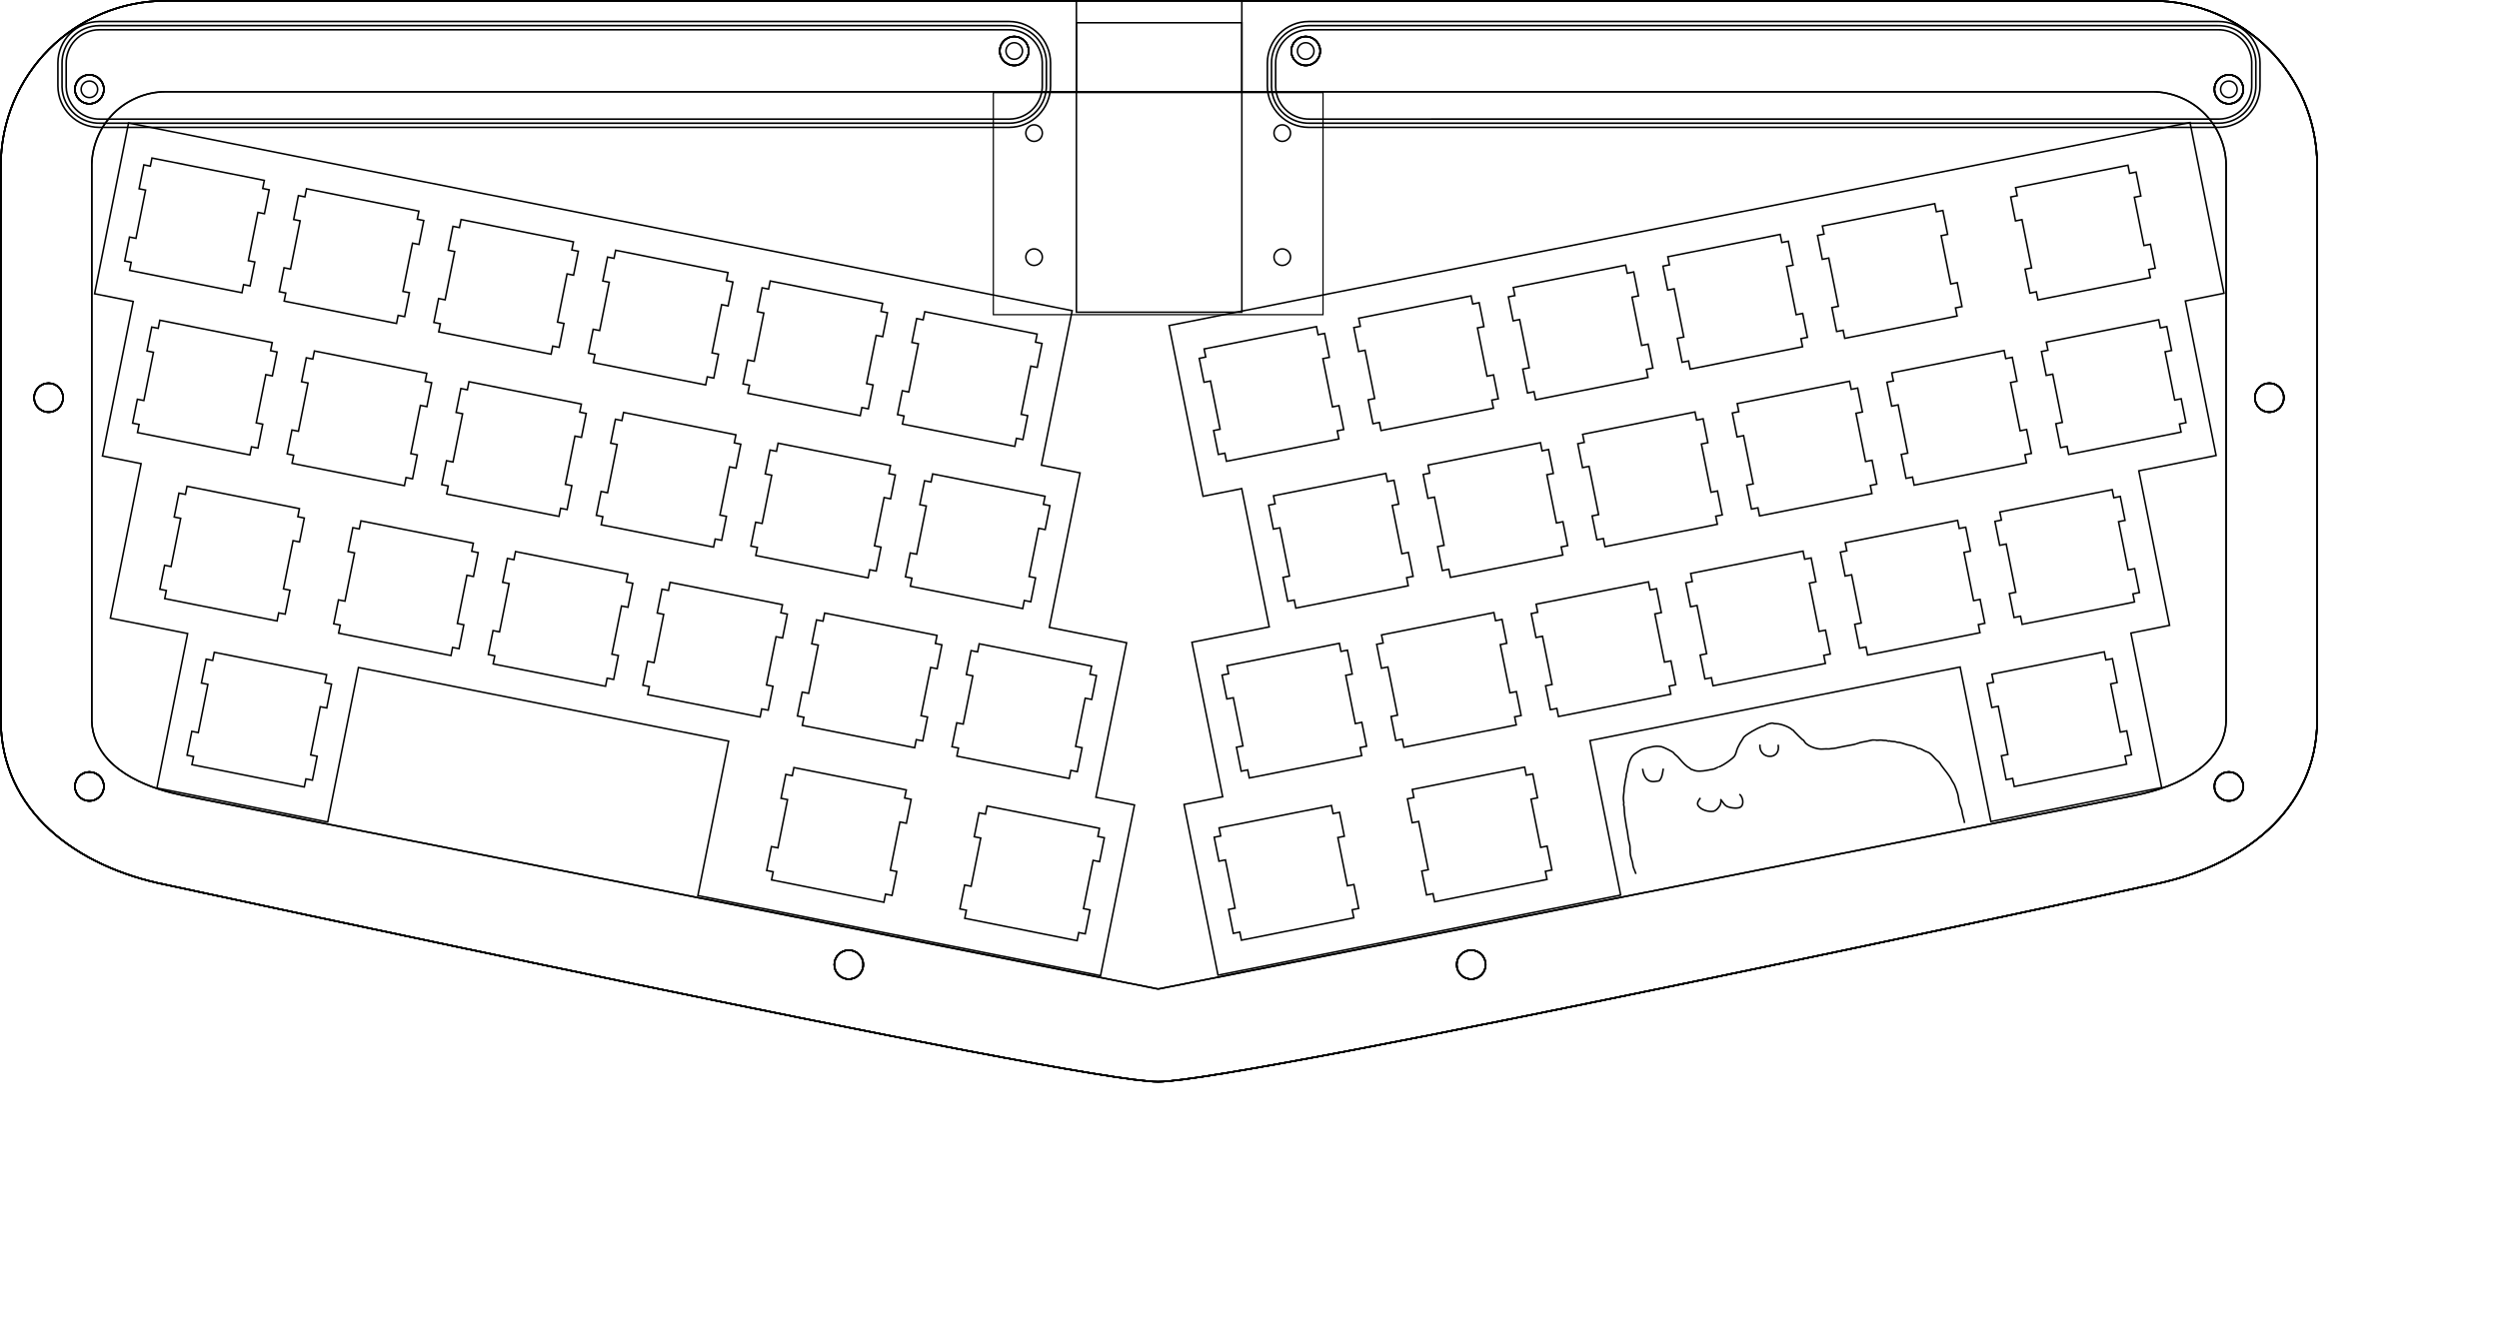
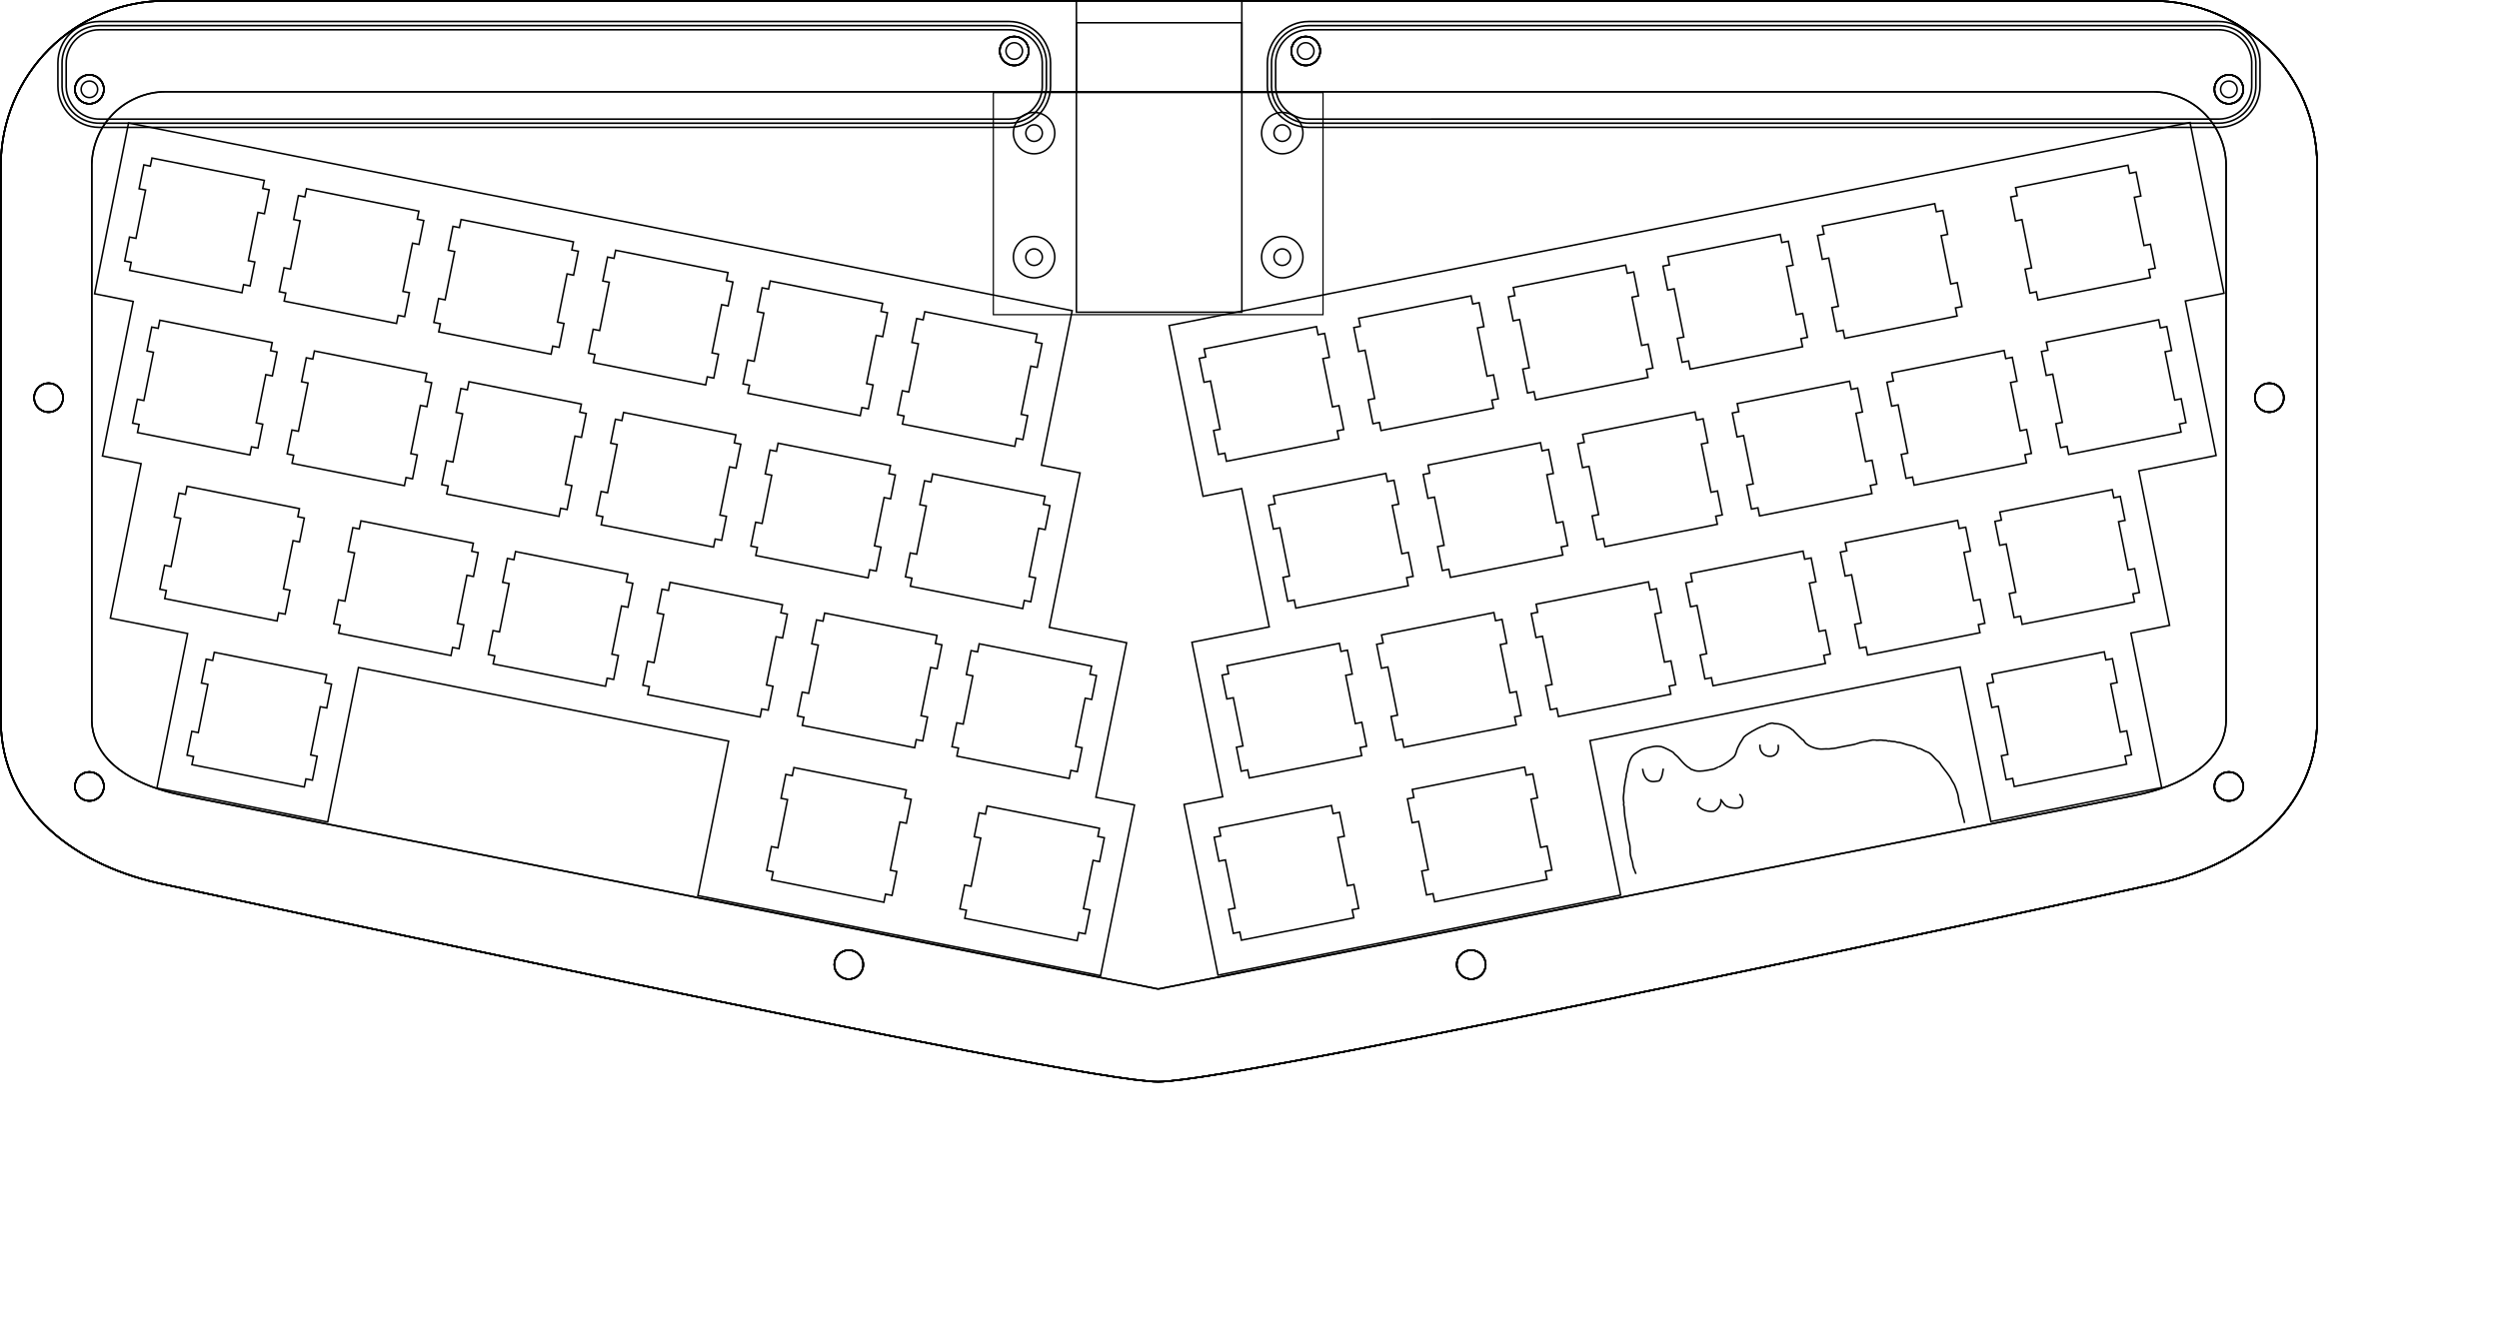
<svg xmlns="http://www.w3.org/2000/svg" width="302.077mm" height="160.260mm" viewBox="0.000 0.000 302.077 160.260" version="1.1" id="svg28">
  <defs id="defs32">
    </defs>
  <g id="g3968" style="display:inline">
    <rect style="fill:#000000;fill-opacity:0.001;stroke:#000000;stroke-width:0.148" id="rect3964" width="39.852" height="26.852" x="120.074" y="11.199" />
    <rect style="fill:#000000;fill-opacity:0.001;stroke:#000000;stroke-width:0.189" id="rect3966" width="20" height="35" x="130.115" y="2.753" />
  </g>
  <g id="g970" style="display:inline">
    <path id="path1418-65-9-3-6-7-5-3-3" style="display:inline;fill:#000000;fill-opacity:0.001;stroke:#000000;stroke-width:0.189;stroke-miterlimit:4;stroke-dasharray:none" d="m 153.018,23.186 a 1,1 0 0 0 -1,1 1,1 0 0 0 1,1 1,1 0 0 0 1,-1 1,1 0 0 0 -1,-1 z" transform="translate(116.4059,-13.38707)" />
    <path id="path1418-65-9-3-6-7-5-3-3-3" style="display:inline;fill:#000000;fill-opacity:0.001;stroke:#000000;stroke-width:0.189;stroke-miterlimit:4;stroke-dasharray:none" d="m 153.018,23.186 a 1,1 0 0 0 -1,1 1,1 0 0 0 1,1 1,1 0 0 0 1,-1 1,1 0 0 0 -1,-1 z" transform="translate(4.817896,-18.02007)" />
    <ellipse style="display:inline;fill:#000000;fill-opacity:0.001;stroke:#000000;stroke-width:0.189;stroke-miterlimit:4;stroke-dasharray:none" id="path1418-65-9-3-6-7-5-3-3-5" cx="122.599" cy="6.165" rx="1" ry="1" />
    <ellipse style="display:inline;fill:#000000;fill-opacity:0.001;stroke:#000000;stroke-width:0.189;stroke-miterlimit:4;stroke-dasharray:none" id="path1418-65-9-3-6-7-5-3-3-7" cx="10.806" cy="10.799" rx="1" ry="1" />
    <rect style="display:inline;fill:#000000;fill-opacity:0.001;stroke:#000000;stroke-width:0.197" id="rect980-3" width="119.99" height="12.803" x="153.199" y="2.599" rx="5.019" />
    <path id="rect980-3-2" d="m 158.217,3.6 c -1.108,-0.007 -2.209,0.471 -2.956,1.29 -0.704,0.755 -1.087,1.791 -1.062,2.821 0.001,0.934 -0.003,1.868 0.002,2.802 0.028,1.14 0.573,2.252 1.457,2.973 0.741,0.617 1.71,0.942 2.672,0.915 36.631,-2.18e-4 73.262,4.36e-4 109.892,-3.27e-4 1.134,-0.006 2.251,-0.523 2.989,-1.385 0.656,-0.75 1.006,-1.751 0.977,-2.745 -10e-4,-0.928 0.003,-1.855 -0.002,-2.783 -0.028,-1.14 -0.573,-2.252 -1.457,-2.973 -0.741,-0.617 -1.71,-0.942 -2.672,-0.915 -36.613,0 -73.227,0 -109.84,0 z" style="display:inline;fill:#000000;fill-opacity:0.001;stroke:#000000;stroke-width:0.197" />
    <path style="display:inline;fill:#000000;fill-opacity:0.001;stroke:#000000;stroke-width:0.197" id="rect980-3-1" width="119.99" height="12.803" x="153.199" y="2.599" rx="5.019" d="m 158.217,3.1 c -1.215,-0.008 -2.421,0.503 -3.259,1.383 -0.823,0.848 -1.283,2.03 -1.259,3.21 0.001,0.945 -0.003,1.891 0.002,2.836 0.031,1.254 0.618,2.48 1.576,3.29 0.837,0.723 1.949,1.11 3.053,1.081 36.623,-6.1e-5 73.246,1.23e-4 109.869,-9.2e-5 1.239,2.72e-4 2.465,-0.54 3.299,-1.457 0.786,-0.846 1.216,-2.003 1.189,-3.156 -0.001,-0.939 0.003,-1.878 -0.002,-2.817 -0.031,-1.254 -0.618,-2.48 -1.576,-3.29 -0.837,-0.723 -1.949,-1.11 -3.053,-1.081 -36.613,0 -73.226,0 -109.839,0 z" />
    <rect style="display:inline;fill:#000000;fill-opacity:0.001;stroke:#000000;stroke-width:0.197" id="rect980-3-6" width="119.99" height="12.803" x="6.999" y="2.599" rx="5.019" />
    <path id="rect980-3-6-9" d="m 12.018,3.6 c -1.116,-0.008 -2.223,0.478 -2.971,1.306 -0.695,0.754 -1.074,1.782 -1.048,2.806 0.001,0.934 -0.003,1.868 0.002,2.802 0.028,1.14 0.574,2.253 1.458,2.973 0.741,0.617 1.71,0.942 2.673,0.915 36.631,-2.18e-4 73.262,4.36e-4 109.892,-3.27e-4 1.134,-0.006 2.251,-0.523 2.989,-1.385 0.656,-0.75 1.006,-1.751 0.977,-2.745 -0.001,-0.928 0.003,-1.855 -0.002,-2.783 -0.028,-1.14 -0.573,-2.252 -1.457,-2.973 -0.741,-0.617 -1.71,-0.942 -2.672,-0.915 -36.613,0 -73.227,0 -109.84,0 z" style="display:inline;fill:#000000;fill-opacity:0.001;stroke:#000000;stroke-width:0.197" />
    <path id="rect980-3-6-2" d="M 12.018,3.1 C 10.802,3.092 9.596,3.603 8.757,4.483 7.934,5.33 7.474,6.512 7.498,7.693 c 0.001,0.945 -0.003,1.891 0.002,2.836 0.031,1.254 0.619,2.48 1.577,3.29 0.838,0.723 1.949,1.11 3.054,1.081 36.623,-6.1e-5 73.246,1.23e-4 109.869,-9.2e-5 1.239,2.72e-4 2.465,-0.54 3.299,-1.457 0.786,-0.846 1.216,-2.003 1.189,-3.156 -0.001,-0.939 0.003,-1.878 -0.002,-2.817 -0.031,-1.254 -0.618,-2.48 -1.576,-3.29 -0.837,-0.723 -1.949,-1.11 -3.053,-1.081 -36.613,0 -73.226,0 -109.839,0 z" style="display:inline;fill:#000000;fill-opacity:0.001;stroke:#000000;stroke-width:0.197" />
  </g>
  <g id="g1030" style="display:inline">
    <path id="path1008" style="display:inline;fill-opacity:0.001;stroke:#000000;stroke-width:0.189" d="m 20.095,0.095 h 240 c 11.08,0 20,8.92 20,20 v 66.899 c 0,11.08 -9.126,17.871 -20,20 0,0 -110.133,23.801 -120.094,23.812 -9.918,0.012 -119.906,-23.812 -119.906,-23.812 -10.868,-2.158 -20,-8.92 -20,-20 V 20.095 c 0,-11.08 8.92,-20 20,-20 z" />
    <circle style="display:inline;fill:#000000;fill-opacity:0.001;stroke:#000000;stroke-width:0.189" id="circle1010" cx="122.598" cy="6.165" r="1.75" />
    <circle style="display:inline;fill:#000000;fill-opacity:0.001;stroke:#000000;stroke-width:0.189" id="circle1012" cx="5.874" cy="48.086" r="1.75" />
    <circle style="display:inline;fill:#000000;fill-opacity:0.001;stroke:#000000;stroke-width:0.189" id="circle1014" cx="274.315" cy="48.086" r="1.75" />
    <circle style="display:inline;fill:#000000;fill-opacity:0.001;stroke:#000000;stroke-width:0.189" id="circle1016" cx="10.806" cy="10.798" r="1.75" />
    <circle style="display:inline;fill:#000000;fill-opacity:0.001;stroke:#000000;stroke-width:0.189" id="circle1018" cx="269.423" cy="10.799" r="1.75" />
    <circle style="display:inline;fill:#000000;fill-opacity:0.001;stroke:#000000;stroke-width:0.189" id="circle1020" cx="10.807" cy="95.098" r="1.75" />
    <circle style="display:inline;fill:#000000;fill-opacity:0.001;stroke:#000000;stroke-width:0.189" id="circle1022" cx="269.423" cy="95.098" r="1.75" />
    <circle style="display:inline;fill:#000000;fill-opacity:0.001;stroke:#000000;stroke-width:0.189" id="circle1024" cx="157.836" cy="6.165" r="1.75" />
    <circle style="display:inline;fill:#000000;fill-opacity:0.001;stroke:#000000;stroke-width:0.189" id="circle1026" cx="102.599" cy="116.646" r="1.75" />
    <circle style="display:inline;fill:#000000;fill-opacity:0.001;stroke:#000000;stroke-width:0.189" id="circle1028" cx="177.837" cy="116.646" r="1.75" />
  </g>
  <g id="layer4" style="display:inline">
    <path id="rect6305-4-4-3-79" style="display:inline;fill-opacity:0.001;stroke:#000000;stroke-width:0.189" d="m 20.094,11.094 c -2.515,-0.017 -5.012,1.083 -6.688,2.96 -1.54,1.688 -2.374,3.981 -2.312,6.262 10e-4,22.276 -0.002,44.552 0.002,66.828 0.019,1.751 0.784,3.442 1.977,4.707 1.662,1.779 3.923,2.863 6.209,3.601 1.894,0.614 3.866,0.917 5.811,1.321 38.304,7.607 76.608,15.214 114.911,22.821 39.402,-7.814 78.805,-15.625 118.207,-23.441 2.633,-0.555 5.264,-1.425 7.46,-3.021 1.549,-1.123 2.838,-2.722 3.255,-4.621 0.245,-1.03 0.147,-2.093 0.167,-3.14 -4.9e-4,-21.798 9.8e-4,-43.596 -7.3e-4,-65.394 -0.014,-2.576 -1.205,-5.114 -3.183,-6.766 -1.674,-1.429 -3.887,-2.182 -6.083,-2.117 -79.911,0 -159.822,0 -239.733,0 z" />
    <circle style="display:inline;fill:#000000;fill-opacity:0.001;stroke:#000000;stroke-width:0.189" id="path1418-65-9-6-2" cx="122.598" cy="6.165" r="1.75" />
    <circle style="display:inline;fill:#000000;fill-opacity:0.001;stroke:#000000;stroke-width:0.189" id="path1418-6-9-6-3-0-7-0" cx="5.874" cy="48.086" r="1.75" />
    <circle style="display:inline;fill:#000000;fill-opacity:0.001;stroke:#000000;stroke-width:0.189" id="path1418-6-9-6-7-7-91-5-2" cx="274.315" cy="48.086" r="1.75" />
    <circle style="display:inline;fill:#000000;fill-opacity:0.001;stroke:#000000;stroke-width:0.189" id="path1418-6-5-5-7-3-3" cx="10.806" cy="10.798" r="1.75" />
    <circle style="display:inline;fill:#000000;fill-opacity:0.001;stroke:#000000;stroke-width:0.189" id="path1418-6-5-6-2-71-5-7" cx="269.423" cy="10.799" r="1.75" />
    <circle style="display:inline;fill:#000000;fill-opacity:0.001;stroke:#000000;stroke-width:0.189" id="path1418-6-5-5-0-1-6-5" cx="10.807" cy="95.098" r="1.75" />
    <circle style="display:inline;fill:#000000;fill-opacity:0.001;stroke:#000000;stroke-width:0.189" id="path1418-6-5-6-2-7-5-2-9" cx="269.423" cy="95.098" r="1.75" />
    <circle style="display:inline;fill:#000000;fill-opacity:0.001;stroke:#000000;stroke-width:0.189" id="path1418-3-4-9-9-2" cx="157.836" cy="6.165" r="1.75" />
    <circle style="display:inline;fill:#000000;fill-opacity:0.001;stroke:#000000;stroke-width:0.189" id="path1418-65-8-7-1-2" cx="102.599" cy="116.646" r="1.75" />
    <circle style="display:inline;fill:#000000;fill-opacity:0.001;stroke:#000000;stroke-width:0.189" id="path1418-3-4-6-76-2-89" cx="177.837" cy="116.646" r="1.75" />
    <path id="rect6305-4-4-9" style="display:inline;fill-opacity:0.001;stroke:#000000;stroke-width:0.189" d="m 20.095,0.095 h 240 c 11.08,0 20,8.92 20,20 v 66.899 c 0,11.08 -9.126,17.871 -20,20 0,0 -110.133,23.801 -120.094,23.812 -9.918,0.012 -119.906,-23.812 -119.906,-23.812 -10.868,-2.158 -20,-8.92 -20,-20 V 20.095 c 0,-11.08 8.92,-20 20,-20 z" />
  </g>
  <g id="g2668" style="display:inline">
    <path id="rect6305-4-4-3-79-3" style="display:inline;fill:none;fill-opacity:0.001;stroke:#000000;stroke-width:0.189" d="M 150.114,0.095 H 260.094 c 11.08,0 20,8.92 20,20 v 66.899 c 0,11.08 -9.126,17.871 -20,20 0,0 -110.133,23.801 -120.094,23.812 -9.918,0.012 -119.906,-23.812 -119.906,-23.812 -10.868,-2.158 -20,-8.92 -20,-20 V 20.095 c 0,-11.08 8.92,-20 20,-20 v 0 h 110.02 l -1e-5,10.999 H 20.094 20.094 v 0 c -2.515,-0.017 -5.012,1.083 -6.688,2.96 -1.54,1.688 -2.374,3.981 -2.312,6.262 10e-4,22.276 -0.002,44.552 0.002,66.828 0.019,1.751 0.784,3.442 1.977,4.707 1.662,1.779 3.923,2.863 6.209,3.601 1.894,0.614 3.866,0.917 5.811,1.321 38.304,7.607 76.608,15.214 114.911,22.821 39.402,-7.814 78.805,-15.625 118.207,-23.441 2.633,-0.555 5.264,-1.425 7.46,-3.021 1.549,-1.123 2.838,-2.722 3.255,-4.621 0.245,-1.03 0.147,-2.093 0.167,-3.14 V 19.977 c -0.014,-2.576 -1.205,-5.114 -3.183,-6.766 -1.674,-1.429 -3.887,-2.182 -6.083,-2.117 H 150.114 Z" />
    <circle style="display:inline;fill:#000000;fill-opacity:0.001;stroke:#000000;stroke-width:0.189" id="path1418-65-9-6-2-1" cx="122.598" cy="6.165" r="1.75" />
    <circle style="display:inline;fill:#000000;fill-opacity:0.001;stroke:#000000;stroke-width:0.189" id="path1418-6-9-6-3-0-7-0-9" cx="5.874" cy="48.086" r="1.75" />
    <circle style="display:inline;fill:#000000;fill-opacity:0.001;stroke:#000000;stroke-width:0.189" id="path1418-6-9-6-7-7-91-5-2-4" cx="274.315" cy="48.086" r="1.75" />
    <circle style="display:inline;fill:#000000;fill-opacity:0.001;stroke:#000000;stroke-width:0.189" id="path1418-6-5-5-7-3-3-7" cx="10.806" cy="10.798" r="1.75" />
    <circle style="display:inline;fill:#000000;fill-opacity:0.001;stroke:#000000;stroke-width:0.189" id="path1418-6-5-6-2-71-5-7-8" cx="269.423" cy="10.799" r="1.75" />
    <circle style="display:inline;fill:#000000;fill-opacity:0.001;stroke:#000000;stroke-width:0.189" id="path1418-6-5-5-0-1-6-5-4" cx="10.807" cy="95.098" r="1.75" />
    <circle style="display:inline;fill:#000000;fill-opacity:0.001;stroke:#000000;stroke-width:0.189" id="path1418-6-5-6-2-7-5-2-9-5" cx="269.423" cy="95.098" r="1.75" />
    <circle style="display:inline;fill:#000000;fill-opacity:0.001;stroke:#000000;stroke-width:0.189" id="path1418-3-4-9-9-2-0" cx="157.836" cy="6.165" r="1.75" />
    <circle style="display:inline;fill:#000000;fill-opacity:0.001;stroke:#000000;stroke-width:0.189" id="path1418-65-8-7-1-2-3" cx="102.599" cy="116.646" r="1.75" />
    <circle style="display:inline;fill:#000000;fill-opacity:0.001;stroke:#000000;stroke-width:0.189" id="path1418-3-4-6-76-2-89-6" cx="177.837" cy="116.646" r="1.75" />
  </g>
  <g id="layer5" style="display:inline">
    <path id="rect6305-4-4-3-7" style="display:inline;fill-opacity:0.001;stroke:#000000;stroke-width:0.189;stroke-miterlimit:4;stroke-dasharray:none" d="M 20.094,0.095 H 260.094 c 11.08,0 20,8.92 20,20 v 66.899 c 0,11.08 -9.126,17.871 -20,20 0,0 -110.133,23.801 -120.094,23.812 -9.918,0.012 -119.906,-23.812 -119.906,-23.812 C 9.227,104.835 0.095,98.074 0.095,86.994 V 20.094 c 0,-11.08 8.92,-20 20,-20 z" />
    <polygon points="136.115,101.108 136.31,100.127 122.727,97.425 122.531,98.406 121.747,98.25 121.171,101.143 121.956,101.299 120.795,107.135 120.011,106.978 119.435,109.872 120.22,110.028 120.025,111.009 133.608,113.711 133.804,112.73 134.588,112.886 135.164,109.993 134.379,109.837 135.54,104.001 136.324,104.157 136.9,101.264 " style="fill:none;stroke:#000000;stroke-width:0.05mm" id="polygon4" transform="translate(-3.405512,0.03615503)" />
    <polygon points="165.074,98.348 164.879,97.367 151.295,100.069 151.49,101.05 150.706,101.206 151.281,104.1 152.066,103.944 153.227,109.779 152.442,109.935 153.018,112.829 153.802,112.673 153.997,113.653 167.581,110.951 167.386,109.971 168.171,109.815 167.595,106.921 166.811,107.077 165.65,101.242 166.434,101.086 165.859,98.192 " style="fill:none;stroke:#000000;stroke-width:0.05mm" id="polygon6" transform="translate(-3.934678,0.03615503)" />
    <polygon points="112.76,96.462 112.955,95.481 99.372,92.779 99.177,93.76 98.392,93.604 97.816,96.497 98.601,96.653 97.44,102.489 96.656,102.333 96.08,105.226 96.865,105.382 96.67,106.363 110.253,109.065 110.449,108.084 111.233,108.24 111.809,105.347 111.024,105.191 112.185,99.355 112.97,99.511 113.545,96.618 " style="fill:none;stroke:#000000;stroke-width:0.05mm" id="polygon8" transform="translate(-3.405512,0.03615503)" />
    <polygon points="188.429,93.703 188.234,92.722 174.65,95.424 174.845,96.405 174.061,96.561 174.636,99.454 175.421,99.298 176.582,105.134 175.797,105.29 176.373,108.183 177.157,108.027 177.352,109.008 190.936,106.306 190.741,105.325 191.526,105.169 190.95,102.276 190.166,102.432 189.005,96.596 189.789,96.44 189.214,93.547 " style="fill:none;stroke:#000000;stroke-width:0.189;stroke-miterlimit:4;stroke-dasharray:none" id="polygon10" transform="translate(-3.934678,0.03615503)" />
    <polygon points="42.696,82.525 42.891,81.544 29.307,78.842 29.112,79.823 28.327,79.667 27.752,82.56 28.536,82.717 27.375,88.552 26.591,88.396 26.015,91.289 26.8,91.446 26.605,92.426 40.189,95.128 40.384,94.148 41.168,94.304 41.744,91.41 40.959,91.254 42.12,85.419 42.905,85.575 43.48,82.681 " style="fill:none;stroke:#000000;stroke-width:0.05mm" id="polygon12-1" transform="translate(-3.405512,0.03615503)" />
    <polygon points="258.494,79.766 258.298,78.785 244.715,81.487 244.91,82.468 244.126,82.624 244.701,85.517 245.486,85.361 246.646,91.197 245.862,91.353 246.437,94.246 247.222,94.09 247.417,95.071 261,92.369 260.805,91.388 261.591,91.232 261.015,88.339 260.23,88.495 259.07,82.659 259.853,82.503 259.279,79.61 " style="fill:none;stroke:#000000;stroke-width:0.05mm" id="polygon14-2" transform="translate(-3.934678,0.03615503)" />
    <polygon points="135.161,81.494 135.356,80.514 121.772,77.812 121.577,78.792 120.792,78.636 120.217,81.53 121.001,81.686 119.841,87.521 119.056,87.365 118.481,90.259 119.265,90.415 119.07,91.396 132.654,94.098 132.849,93.117 133.634,93.273 134.209,90.38 133.425,90.223 134.585,84.388 135.37,84.544 135.945,81.651 " style="fill:none;stroke:#000000;stroke-width:0.05mm" id="polygon16-9" transform="translate(-3.405512,0.03615503)" />
    <polygon points="166.029,78.735 165.834,77.754 152.25,80.456 152.445,81.437 151.66,81.593 152.236,84.487 153.02,84.331 154.181,90.166 153.397,90.322 153.972,93.216 154.757,93.06 154.952,94.04 168.536,91.338 168.341,90.358 169.125,90.201 168.55,87.308 167.765,87.464 166.604,81.629 167.389,81.472 166.813,78.579 " style="fill:none;stroke:#000000;stroke-width:0.05mm" id="polygon18-3" transform="translate(-3.934678,0.03615503)" />
    <polygon points="116.477,77.778 116.672,76.797 103.088,74.095 102.893,75.076 102.108,74.92 101.533,77.813 102.317,77.969 101.157,83.805 100.372,83.649 99.797,86.542 100.581,86.698 100.386,87.679 113.97,90.381 114.165,89.4 114.95,89.556 115.525,86.663 114.741,86.507 115.901,80.671 116.686,80.827 117.262,77.934 " style="fill:none;stroke:#000000;stroke-width:0.05mm" id="polygon20-1" transform="translate(-3.405512,0.03615503)" />
    <polygon points="184.713,75.019 184.518,74.038 170.934,76.74 171.129,77.721 170.344,77.877 170.92,80.77 171.704,80.614 172.865,86.45 172.081,86.606 172.656,89.499 173.441,89.343 173.636,90.324 187.22,87.622 187.025,86.641 187.809,86.485 187.234,83.592 186.449,83.748 185.288,77.912 186.073,77.756 185.497,74.863 " style="fill:none;stroke:#000000;stroke-width:0.05mm" id="polygon22-9" transform="translate(-3.934678,0.03615503)" />
    <polygon points="97.793,74.062 97.988,73.081 84.404,70.379 84.209,71.36 83.424,71.203 82.849,74.097 83.634,74.253 82.473,80.089 81.688,79.932 81.113,82.826 81.897,82.982 81.702,83.963 95.286,86.665 95.481,85.684 96.266,85.84 96.841,82.947 96.057,82.791 97.217,76.955 98.002,77.111 98.578,74.218 " style="fill:none;stroke:#000000;stroke-width:0.05mm" id="polygon24-4" transform="translate(-3.405512,0.03615503)" />
    <polygon points="203.397,71.302 203.202,70.321 189.618,73.023 189.813,74.004 189.028,74.16 189.604,77.054 190.388,76.898 191.549,82.733 190.765,82.889 191.34,85.783 192.125,85.627 192.32,86.607 205.904,83.905 205.709,82.925 206.493,82.768 205.918,79.875 205.133,80.031 203.972,74.196 204.757,74.04 204.181,71.146 " style="fill:none;stroke:#000000;stroke-width:0.05mm" id="polygon26-7" transform="translate(-3.934678,0.03615503)" />
    <polygon points="79.109,70.345 79.304,69.364 65.72,66.662 65.525,67.643 64.739,67.487 64.165,70.38 64.95,70.536 63.789,76.372 63.004,76.216 62.429,79.109 63.213,79.265 63.018,80.246 76.602,82.948 76.797,81.967 77.582,82.123 78.157,79.23 77.373,79.074 78.533,73.238 79.318,73.394 79.894,70.501 " style="fill:none;stroke:#000000;stroke-width:0.05mm" id="polygon28-8" transform="translate(-3.405512,0.03615503)" />
    <polygon points="222.081,67.586 221.886,66.605 208.302,69.307 208.497,70.288 207.712,70.444 208.288,73.337 209.072,73.181 210.233,79.017 209.448,79.173 210.024,82.066 210.809,81.91 211.004,82.891 224.588,80.189 224.392,79.208 225.177,79.052 224.602,76.159 223.817,76.315 222.656,70.479 223.441,70.323 222.865,67.43 " style="fill:none;stroke:#000000;stroke-width:0.05mm" id="polygon30-4" transform="translate(-3.934678,0.03615503)" />
    <polygon points="60.425,66.629 60.62,65.648 47.036,62.946 46.841,63.927 46.056,63.771 45.481,66.664 46.266,66.82 45.105,72.656 44.32,72.5 43.745,75.393 44.529,75.549 44.334,76.53 57.918,79.232 58.113,78.251 58.898,78.407 59.473,75.514 58.689,75.358 59.849,69.522 60.634,69.678 61.21,66.785 " style="fill:none;stroke:#000000;stroke-width:0.05mm" id="polygon32-5" transform="translate(-3.405512,0.03615503)" />
    <polygon points="240.765,63.869 240.57,62.889 226.986,65.591 227.181,66.571 226.396,66.727 226.972,69.621 227.756,69.465 228.917,75.3 228.132,75.456 228.708,78.35 229.493,78.194 229.688,79.174 243.272,76.472 243.076,75.492 243.861,75.336 243.286,72.442 242.501,72.598 241.34,66.763 242.125,66.607 241.549,63.713 " style="fill:none;stroke:#000000;stroke-width:0.05mm" id="polygon34-0" transform="translate(-3.934678,0.03615503)" />
    <polygon points="259.449,60.153 259.253,59.172 245.67,61.874 245.865,62.855 245.08,63.011 245.656,65.904 246.44,65.748 247.601,71.584 246.816,71.74 247.392,74.633 248.177,74.477 248.372,75.458 261.954,72.756 261.76,71.775 262.545,71.619 261.97,68.726 261.185,68.882 260.024,63.046 260.809,62.89 260.233,59.997 " style="fill:none;stroke:#000000;stroke-width:0.05mm" id="polygon36-3" transform="translate(-3.934678,0.03615503)" />
    <polygon points="39.406,62.448 39.601,61.467 26.017,58.765 25.822,59.746 25.037,59.59 24.462,62.483 25.246,62.639 24.085,68.475 23.301,68.319 22.725,71.212 23.51,71.368 23.315,72.349 36.899,75.051 37.094,74.07 37.878,74.226 38.454,71.333 37.669,71.177 38.83,65.34 39.615,65.497 40.19,62.604 " style="fill:none;stroke:#000000;stroke-width:0.05mm" id="polygon38-6" transform="translate(-3.405512,0.03615503)" />
    <polygon points="129.535,60.952 129.729,59.972 116.147,57.27 115.951,58.25 115.167,58.094 114.591,60.988 115.376,61.144 114.215,66.979 113.431,66.823 112.855,69.717 113.64,69.873 113.445,70.853 127.028,73.555 127.224,72.575 128.008,72.731 128.584,69.837 127.799,69.681 128.96,63.846 129.744,64.001 130.32,61.108 " style="fill:none;stroke:#000000;stroke-width:0.05mm" id="polygon40-1" transform="translate(-3.405512,0.03615503)" />
    <polygon points="171.654,58.193 171.459,57.212 157.875,59.914 158.07,60.895 157.286,61.051 157.861,63.944 158.646,63.788 159.807,69.624 159.022,69.78 159.598,72.673 160.382,72.517 160.577,73.498 174.161,70.796 173.966,69.815 174.751,69.659 174.175,66.766 173.391,66.922 172.23,61.086 173.014,60.93 172.439,58.037 " style="fill:none;stroke:#000000;stroke-width:0.05mm" id="polygon42-0" transform="translate(-3.934678,0.03615503)" />
    <polygon points="110.851,57.236 111.046,56.255 97.463,53.553 97.267,54.534 96.483,54.378 95.907,57.271 96.692,57.427 95.531,63.263 94.747,63.107 94.171,66 94.956,66.156 94.761,67.137 108.344,69.839 108.54,68.858 109.324,69.014 109.9,66.121 109.115,65.965 110.276,60.129 111.06,60.285 111.636,57.392 " style="fill:none;stroke:#000000;stroke-width:0.05mm" id="polygon44-6" transform="translate(-3.405512,0.03615503)" />
    <polygon points="190.338,54.477 190.143,53.496 176.559,56.198 176.754,57.179 175.97,57.335 176.545,60.228 177.33,60.072 178.491,65.908 177.706,66.064 178.282,68.957 179.066,68.801 179.261,69.782 192.845,67.08 192.65,66.099 193.435,65.943 192.859,63.049 192.075,63.206 190.914,57.37 191.698,57.214 191.123,54.32 " style="fill:none;stroke:#000000;stroke-width:0.05mm" id="polygon46-3" transform="translate(-3.934678,0.03615503)" />
    <polygon points="92.167,53.519 92.362,52.539 78.779,49.837 78.584,50.817 77.799,50.661 77.223,53.555 78.008,53.711 76.847,59.546 76.063,59.39 75.487,62.284 76.272,62.44 76.077,63.42 89.66,66.122 89.856,65.141 90.64,65.298 91.216,62.404 90.431,62.248 91.592,56.413 92.377,56.569 92.952,53.675 " style="fill:none;stroke:#000000;stroke-width:0.05mm" id="polygon48-2" transform="translate(-3.405512,0.03615503)" />
    <polygon points="209.022,50.76 208.827,49.779 195.243,52.481 195.438,53.462 194.654,53.618 195.229,56.511 196.014,56.355 197.175,62.191 196.39,62.347 196.966,65.239 197.75,65.084 197.945,66.065 211.529,63.363 211.334,62.382 212.119,62.226 211.543,59.333 210.759,59.489 209.598,53.653 210.382,53.497 209.807,50.604 " style="fill:none;stroke:#000000;stroke-width:0.05mm" id="polygon50-0" transform="translate(-3.934678,0.03615503)" />
    <polygon points="73.483,49.803 73.679,48.822 60.095,46.12 59.9,47.101 59.115,46.945 58.539,49.838 59.324,49.994 58.163,55.83 57.379,55.674 56.803,58.567 57.588,58.723 57.393,59.704 70.977,62.406 71.172,61.425 71.956,61.581 72.532,58.688 71.747,58.532 72.908,52.696 73.693,52.852 74.268,49.959 " style="fill:none;stroke:#000000;stroke-width:0.05mm" id="polygon52-6" transform="translate(-3.405512,0.03615503)" />
    <polygon points="227.706,47.044 227.511,46.063 213.927,48.765 214.122,49.746 213.338,49.902 213.913,52.795 214.698,52.639 215.859,58.475 215.074,58.631 215.649,61.524 216.434,61.368 216.629,62.349 230.213,59.647 230.018,58.666 230.803,58.51 230.227,55.617 229.442,55.773 228.282,49.937 229.066,49.781 228.491,46.888 " style="fill:none;stroke:#000000;stroke-width:0.05mm" id="polygon54-1" transform="translate(-3.934678,0.03615503)" />
    <polygon points="54.799,46.086 54.995,45.106 41.411,42.404 41.216,43.384 40.431,43.228 39.855,46.122 40.64,46.278 39.479,52.113 38.695,51.957 38.119,54.851 38.904,55.007 38.709,55.988 52.293,58.69 52.488,57.709 53.272,57.865 53.848,54.971 53.063,54.815 54.224,48.98 55.009,49.136 55.584,46.242 " style="fill:none;stroke:#000000;stroke-width:0.05mm" id="polygon56" transform="translate(-3.405512,0.03615503)" />
    <polygon points="246.39,43.327 246.195,42.346 232.611,45.048 232.806,46.029 232.022,46.185 232.597,49.079 233.382,48.922 234.543,54.758 233.758,54.914 234.333,57.808 235.118,57.651 235.313,58.632 248.897,55.93 248.702,54.949 249.487,54.793 248.911,51.9 248.126,52.056 246.966,46.22 247.75,46.064 247.175,43.171 " style="fill:none;stroke:#000000;stroke-width:0.05mm" id="polygon58" transform="translate(-3.934678,0.03615503)" />
    <polygon points="163.267,40.438 163.072,39.457 149.488,42.159 149.683,43.14 148.898,43.296 149.474,46.19 150.258,46.033 151.419,51.869 150.635,52.025 151.21,54.919 151.995,54.762 152.19,55.743 165.774,53.041 165.579,52.06 166.363,51.904 165.788,49.011 165.003,49.167 163.842,43.331 164.627,43.175 164.051,40.282 " style="fill:none;stroke:#000000;stroke-width:0.05mm" id="polygon60-5" transform="translate(-3.934678,0.03615503)" />
    <polygon points="36.116,42.37 36.311,41.389 22.727,38.687 22.532,39.668 21.747,39.512 21.172,42.405 21.956,42.561 20.795,48.397 20.011,48.241 19.435,51.134 20.22,51.29 20.025,52.271 33.609,54.973 33.804,53.992 34.588,54.148 35.164,51.255 34.379,51.099 35.54,45.263 36.325,45.419 36.9,42.526 " style="fill:none;stroke:#000000;stroke-width:0.05mm" id="polygon62-5" transform="translate(-3.405512,0.03615503)" />
    <polygon points="265.074,39.611 264.879,38.63 251.295,41.332 251.49,42.313 250.706,42.469 251.281,45.362 252.066,45.206 253.227,51.042 252.442,51.198 253.017,54.091 253.802,53.935 253.997,54.916 267.581,52.214 267.386,51.233 268.171,51.077 267.595,48.184 266.81,48.34 265.65,42.504 266.434,42.348 265.859,39.455 " style="fill:none;stroke:#000000;stroke-width:0.05mm" id="polygon64-4" transform="translate(-3.934678,0.03615503)" />
    <polygon points="128.58,41.339 128.776,40.358 115.192,37.656 114.997,38.637 114.212,38.481 113.637,41.374 114.421,41.531 113.261,47.366 112.476,47.21 111.9,50.103 112.685,50.26 112.49,51.24 126.074,53.942 126.269,52.962 127.054,53.118 127.629,50.224 126.845,50.068 128.005,44.233 128.788,44.389 129.365,41.495 " style="fill:none;stroke:#000000;stroke-width:0.05mm" id="polygon66-7" transform="translate(-3.405512,0.03615503)" />
    <polygon points="181.951,36.722 181.756,35.741 168.172,38.443 168.367,39.424 167.582,39.58 168.158,42.473 168.942,42.317 170.103,48.153 169.319,48.309 169.894,51.202 170.679,51.046 170.874,52.027 184.458,49.325 184.263,48.344 185.047,48.188 184.472,45.295 183.687,45.451 182.526,39.615 183.311,39.459 182.735,36.566 " style="fill:none;stroke:#000000;stroke-width:0.05mm" id="polygon68-6" transform="translate(-3.934678,0.03615503)" />
    <polygon points="109.897,37.623 110.092,36.642 96.508,33.94 96.313,34.921 95.528,34.765 94.953,37.658 95.737,37.814 94.577,43.65 93.792,43.494 93.217,46.387 94.001,46.543 93.806,47.524 107.39,50.226 107.585,49.245 108.37,49.401 108.945,46.508 108.161,46.352 109.321,40.516 110.106,40.672 110.681,37.779 " style="fill:none;stroke:#000000;stroke-width:0.05mm" id="polygon70-5" transform="translate(-3.405512,0.03615503)" />
    <polygon points="200.635,33.005 200.44,32.024 186.856,34.726 187.051,35.707 186.266,35.863 186.842,38.757 187.626,38.601 188.787,44.436 188.003,44.592 188.578,47.486 189.363,47.33 189.558,48.31 203.142,45.608 202.947,44.628 203.731,44.471 203.156,41.578 202.371,41.734 201.21,35.899 201.995,35.742 201.419,32.849 " style="fill:none;stroke:#000000;stroke-width:0.05mm" id="polygon72-6" transform="translate(-3.934678,0.03615503)" />
    <polygon points="91.213,33.906 91.408,32.925 77.824,30.223 77.629,31.204 76.844,31.048 76.269,33.942 77.053,34.098 75.893,39.933 75.108,39.777 74.533,42.671 75.317,42.827 75.122,43.807 88.706,46.509 88.901,45.529 89.686,45.685 90.261,42.791 89.477,42.635 90.637,36.8 91.422,36.956 91.998,34.062 " style="fill:none;stroke:#000000;stroke-width:0.05mm" id="polygon74-9" transform="translate(-3.405512,0.03615503)" />
    <polygon points="219.319,29.289 219.124,28.308 205.54,31.01 205.735,31.991 204.95,32.147 205.526,35.04 206.31,34.884 207.471,40.72 206.687,40.876 207.262,43.769 208.047,43.613 208.242,44.594 221.826,41.892 221.631,40.911 222.415,40.755 221.84,37.862 221.055,38.018 219.894,32.182 220.679,32.026 220.103,29.133 " style="fill:none;stroke:#000000;stroke-width:0.05mm" id="polygon76-3" transform="translate(-3.934678,0.03615503)" />
    <polygon points="72.529,30.19 72.724,29.209 59.14,26.507 58.945,27.488 58.16,27.332 57.585,30.225 58.37,30.381 57.209,36.217 56.424,36.061 55.849,38.954 56.633,39.11 56.438,40.091 70.022,42.793 70.217,41.812 71.002,41.968 71.577,39.075 70.793,38.919 71.953,33.083 72.738,33.239 73.314,30.346 " style="fill:none;stroke:#000000;stroke-width:0.05mm" id="polygon78-7" transform="translate(-3.405512,0.03615503)" />
    <polygon points="238.003,25.572 237.808,24.591 224.224,27.293 224.419,28.274 223.634,28.43 224.21,31.324 224.994,31.168 226.155,37.003 225.37,37.159 225.946,40.053 226.731,39.897 226.926,40.877 240.51,38.175 240.314,37.195 241.099,37.039 240.524,34.145 239.739,34.301 238.578,28.466 239.363,28.31 238.787,25.416 " style="fill:none;stroke:#000000;stroke-width:0.05mm" id="polygon80-4" transform="translate(-3.934678,0.03615503)" />
    <polygon points="53.845,26.473 54.04,25.493 40.456,22.791 40.261,23.771 39.476,23.615 38.901,26.509 39.686,26.665 38.525,32.5 37.74,32.344 37.165,35.238 37.949,35.394 37.754,36.374 51.338,39.076 51.533,38.096 52.318,38.252 52.893,35.358 52.109,35.202 53.269,29.367 54.054,29.523 54.63,26.629 " style="fill:none;stroke:#000000;stroke-width:0.05mm" id="polygon82-5" transform="translate(-3.405512,0.03615503)" />
    <polygon points="261.358,20.927 261.163,19.946 247.579,22.648 247.774,23.629 246.989,23.785 247.565,26.678 248.349,26.522 249.51,32.357 248.725,32.514 249.301,35.407 250.086,35.251 250.281,36.232 263.865,33.53 263.669,32.549 264.454,32.393 263.879,29.5 263.094,29.656 261.933,23.82 262.718,23.664 262.142,20.771 " style="fill:none;stroke:#000000;stroke-width:0.05mm" id="polygon84-2" transform="translate(-3.934678,0.03615503)" />
    <polygon points="35.161,22.757 35.356,21.776 21.772,19.074 21.577,20.055 20.793,19.899 20.217,22.792 21.002,22.948 19.841,28.784 19.056,28.628 18.481,31.521 19.265,31.677 19.07,32.658 32.654,35.36 32.849,34.379 33.634,34.535 34.209,31.642 33.425,31.486 34.585,25.65 35.37,25.806 35.946,22.913 " style="fill:none;stroke:#000000;stroke-width:0.05mm" id="polygon86-5" transform="translate(-3.405512,0.03615503)" />
    <circle style="display:inline;fill:#000000;fill-opacity:0.001;stroke:#000000;stroke-width:0.189;stroke-miterlimit:4;stroke-dasharray:none" id="path1418-65-9-3-6-7-5" cx="125" cy="31.095" r="1" />
    <ellipse style="display:inline;fill:#000000;fill-opacity:0.001;stroke:#000000;stroke-width:0.189;stroke-miterlimit:4;stroke-dasharray:none" id="path1418-65-9-3-6-7-5-3" cx="125" cy="16.095" rx="1" ry="1" />
    <ellipse style="display:inline;fill:#000000;fill-opacity:0.001;stroke:#000000;stroke-width:0.189;stroke-miterlimit:4;stroke-dasharray:none" id="path1418-65-9-3-6-7-5-3-5" cx="155" cy="16.095" rx="1" ry="1" />
    <ellipse style="display:inline;fill:#000000;fill-opacity:0.001;stroke:#000000;stroke-width:0.189;stroke-miterlimit:4;stroke-dasharray:none" id="path1418-65-9-3-6-7-5-3-5-6" cx="155" cy="31.095" rx="1" ry="1" />
    <ellipse style="display:inline;fill:#000000;fill-opacity:0.001;stroke:#000000;stroke-width:0.189" id="path1418-65-9-6-0" cx="122.598" cy="6.165" rx="1.75" ry="1.75" />
    <ellipse style="display:inline;fill:#000000;fill-opacity:0.001;stroke:#000000;stroke-width:0.189" id="path1418-6-9-6-3-0-7-9" cx="5.874" cy="48.086" rx="1.75" ry="1.75" />
    <ellipse style="display:inline;fill:#000000;fill-opacity:0.001;stroke:#000000;stroke-width:0.189" id="path1418-6-9-6-7-7-91-5-3" cx="274.315" cy="48.086" rx="1.75" ry="1.75" />
    <ellipse style="display:inline;fill:#000000;fill-opacity:0.001;stroke:#000000;stroke-width:0.189" id="path1418-6-5-5-7-3-6" cx="10.806" cy="10.798" rx="1.75" ry="1.75" />
    <ellipse style="display:inline;fill:#000000;fill-opacity:0.001;stroke:#000000;stroke-width:0.189" id="path1418-6-5-6-2-71-5-0" cx="269.423" cy="10.799" rx="1.75" ry="1.75" />
    <ellipse style="display:inline;fill:#000000;fill-opacity:0.001;stroke:#000000;stroke-width:0.189" id="path1418-6-5-5-0-1-6-6" cx="10.807" cy="95.098" rx="1.75" ry="1.75" />
    <ellipse style="display:inline;fill:#000000;fill-opacity:0.001;stroke:#000000;stroke-width:0.189" id="path1418-6-5-6-2-7-5-2-2" cx="269.423" cy="95.098" rx="1.75" ry="1.75" />
    <ellipse style="display:inline;fill:#000000;fill-opacity:0.001;stroke:#000000;stroke-width:0.189" id="path1418-3-4-9-9-6" cx="157.836" cy="6.165" rx="1.75" ry="1.75" />
    <ellipse style="display:inline;fill:#000000;fill-opacity:0.001;stroke:#000000;stroke-width:0.189" id="path1418-65-8-7-1-1" cx="102.599" cy="116.646" rx="1.75" ry="1.75" />
    <ellipse style="display:inline;fill:#000000;fill-opacity:0.001;stroke:#000000;stroke-width:0.189" id="path1418-3-4-6-76-2-8" cx="177.837" cy="116.646" rx="1.75" ry="1.75" />
    <path style="fill:none;stroke:#000000;stroke-width:0.189;stroke-linecap:butt;stroke-linejoin:miter;stroke-miterlimit:4;stroke-dasharray:none;stroke-opacity:1" d="m 197.755,105.678 c -0.044,-0.101 -0.08,-0.208 -0.119,-0.309 -0.06,-0.158 -0.128,-0.303 -0.186,-0.462 -0.087,-0.238 -0.062,-0.519 -0.154,-0.755 -0.072,-0.186 -0.25,-0.828 -0.233,-1.007 0.003,-0.038 -0.021,-0.117 -0.016,-0.156 0.013,-0.098 0.006,-0.174 -5.5e-4,-0.273 -0.008,-0.115 -0.011,-0.237 -0.015,-0.349 -0.008,-0.222 -0.096,-0.47 -0.14,-0.687 -0.034,-0.145 -0.103,-0.51 -0.181,-1.167 -0.021,-0.192 -0.094,-0.379 -0.116,-0.571 -0.047,-0.409 -0.131,-0.809 -0.187,-1.217 -0.052,-0.373 -0.06,-0.755 -0.085,-1.127 -0.003,-0.083 -0.043,-0.16 -0.049,-0.243 -0.031,-0.096 0.02,-0.19 0.014,-0.285 -0.007,-0.127 -0.04,-0.256 -0.05,-0.383 -0.024,-0.315 0.037,-0.656 0.07,-0.968 0.021,-0.199 -0.004,-0.415 0.046,-0.61 0.049,-0.19 0.066,-0.369 0.087,-0.565 0.023,-0.215 0.1,-0.423 0.133,-0.637 0.014,-0.09 -8e-4,-0.184 0.016,-0.273 0.028,-0.145 0.093,-0.288 0.117,-0.436 0.061,-0.389 0.147,-0.803 0.294,-1.171 0.2,-0.502 0.387,-0.749 0.848,-1.032 0.195,-0.119 0.371,-0.267 0.578,-0.361 0.274,-0.124 0.715,-0.2 1.012,-0.275 0.122,-0.03 0.248,-0.041 0.369,-0.075 0.391,-0.062 0.58,-0.069 1.044,0.011 0.265,0.074 1.278,0.549 1.469,0.744 0.04,0.041 0.059,0.1 0.1,0.14 0.136,0.133 0.301,0.227 0.43,0.377 0.351,0.406 0.705,0.835 1.134,1.162 0.084,0.064 0.187,0.1 0.273,0.162 0.06,0.043 0.099,0.112 0.162,0.15 0.045,0.027 0.103,0.022 0.153,0.04 0.141,0.049 0.284,0.118 0.433,0.145 0.565,0.1 1.211,-0.037 1.763,-0.149 0.16,-0.033 0.329,-0.036 0.481,-0.098 0.093,-0.038 0.197,-0.093 0.288,-0.136 0.497,-0.233 0.071,-0.017 0.471,-0.194 0.372,-0.164 1.432,-0.884 1.654,-1.202 0.205,-0.292 0.237,-0.685 0.383,-1.004 0.169,-0.369 0.381,-0.739 0.61,-1.067 0.074,-0.106 0.078,-0.18 0.185,-0.277 0.442,-0.403 1.5,-0.982 2.033,-1.205 0.116,-0.048 0.244,-0.06 0.36,-0.108 0.511,-0.208 0.047,-0.099 0.483,-0.224 0.145,-0.041 0.388,-0.115 0.536,-0.109 0.077,0.003 0.148,0.044 0.223,0.056 0.167,0.026 0.34,0.006 0.507,0.035 0.447,0.077 1.087,0.306 1.468,0.556 0.056,0.037 0.097,0.095 0.153,0.133 0.042,0.029 0.099,0.033 0.138,0.066 0.056,0.045 0.09,0.112 0.141,0.162 0.319,0.314 0.631,0.667 0.968,0.962 0.047,0.041 0.112,0.058 0.155,0.103 0.106,0.111 0.175,0.276 0.293,0.381 0.369,0.329 0.908,0.53 1.38,0.631 0.334,0.071 0.634,0.065 0.979,0.032 0.14,-0.014 0.286,0.017 0.426,0.006 0.212,-0.017 0.427,-0.072 0.635,-0.073 0.145,-5.29e-4 0.317,-0.065 0.459,-0.093 0.306,-0.062 0.611,-0.124 0.917,-0.186 0.148,-0.03 1.178,-0.202 1.242,-0.253 0.021,-0.016 0.31,-0.095 0.333,-0.108 0.113,-0.069 0.894,-0.198 1.078,-0.236 0.107,-0.022 0.62,-0.179 0.803,-0.127 0.028,0.008 0.129,-0.009 0.156,0.002 0.141,0.058 0.571,-0.022 0.731,0.006 0.177,0.031 0.362,0.043 0.542,0.043 0.124,-5.3e-4 0.07,0.026 0.189,0.06 0.094,0.027 0.184,5.29e-4 0.275,1.32e-4 0.01,-4.8e-5 0.123,0.036 0.128,0.037 0.159,0.032 0.325,0.021 0.483,0.043 0.11,0.016 0.214,0.073 0.325,0.09 0.073,0.011 0.149,-2.65e-4 0.222,0.011 0.321,0.049 0.636,0.197 0.953,0.276 0.325,0.081 0.703,0.13 1.009,0.271 0.108,0.05 0.202,0.128 0.313,0.17 0.058,0.022 0.126,0.002 0.186,0.019 0.22,0.062 0.434,0.222 0.644,0.315 0.146,0.064 0.332,0.11 0.469,0.187 0.273,0.152 0.609,0.565 0.825,0.789 0.142,0.148 0.326,0.256 0.453,0.418 0.073,0.093 0.125,0.202 0.193,0.299 0.441,0.622 0.968,1.171 1.3,1.86 0.093,0.193 0.245,0.365 0.326,0.564 0.139,0.342 0.282,0.701 0.378,1.058 0.107,0.397 0.119,0.926 0.264,1.298 0.068,0.175 0.13,0.337 0.19,0.514 0.093,0.276 0.084,0.586 0.176,0.863 0.09,0.271 0.141,0.553 0.198,0.836" id="path16814" />
    <path style="fill:none;stroke:#000000;stroke-width:0.189;stroke-linecap:butt;stroke-linejoin:miter;stroke-miterlimit:4;stroke-dasharray:none;stroke-opacity:1" d="m 198.56,92.958 c 0.117,0.949 0.557,1.737 1.64,1.516 0.077,-0.016 0.329,-0.024 0.381,-0.078 0.36,-0.373 0.395,-1.002 0.48,-1.457" id="path18458" />
    <path style="fill:none;stroke:#000000;stroke-width:0.189;stroke-linecap:butt;stroke-linejoin:miter;stroke-miterlimit:4;stroke-dasharray:none;stroke-opacity:1" d="m 212.738,90.035 c -0.153,1.885 2.589,1.917 2.201,0.017" id="path18460" />
    <path style="fill:none;stroke:#000000;stroke-width:0.189;stroke-linecap:butt;stroke-linejoin:miter;stroke-miterlimit:4;stroke-dasharray:none;stroke-opacity:1" d="m 205.551,96.486 c -0.169,0.214 -0.474,0.604 -0.293,0.905 0.326,0.542 1.286,0.827 1.873,0.707 0.316,-0.065 0.762,-0.56 0.842,-0.888 0.031,-0.125 0.074,-0.309 0.048,-0.436 -0.005,-0.025 -0.021,-0.098 -0.004,-0.078 0.183,0.223 0.349,0.509 0.565,0.701 0.323,0.288 1.341,0.411 1.731,0.238 0.594,-0.263 0.366,-1.318 -0.058,-1.599" id="path18480" />
  </g>
  <g id="layer6" style="display:inline">
    <path id="rect6305-4-4" style="display:inline;fill-opacity:0.001;stroke:#000000;stroke-width:0.189" d="m 20.095,0.095 h 240 c 11.08,0 20,8.92 20,20 v 66.899 c 0,11.08 -9.126,17.871 -20,20 0,0 -110.133,23.801 -120.094,23.812 -9.918,0.012 -119.906,-23.812 -119.906,-23.812 -10.868,-2.158 -20,-8.92 -20,-20 V 20.095 c 0,-11.08 8.92,-20 20,-20 z" />
+     <ellipse style="display:inline;fill:#000000;fill-opacity:0.001;stroke:#000000;stroke-width:0.189;stroke-miterlimit:4;stroke-dasharray:none" id="path1418-65-9-3-6-7-5-3-9-7" cx="124.999" cy="16.095" ry="2.5" rx="2.5" />
+     <circle style="display:inline;fill:#000000;fill-opacity:0.001;stroke:#000000;stroke-width:0.189;stroke-miterlimit:4;stroke-dasharray:none" id="path1418-65-9-3-6-7-5-3-9-7-9" cx="124.999" cy="31.095" r="2.5" />
+     <ellipse style="display:inline;fill:#000000;fill-opacity:0.001;stroke:#000000;stroke-width:0.189;stroke-miterlimit:4;stroke-dasharray:none" id="path1418-65-9-3-6-7-5-3-9-7-9-3" cx="155" cy="31.095" ry="2.5" rx="2.5" />
+     <ellipse style="display:inline;fill:#000000;fill-opacity:0.001;stroke:#000000;stroke-width:0.189;stroke-miterlimit:4;stroke-dasharray:none" id="path1418-65-9-3-6-7-5-3-9-7-0" cx="155" cy="16.095" ry="2.5" rx="2.5" />
    <path id="polygon4-7" style="fill:none;stroke:#000000;stroke-width:0.05mm" d="m 15.539,14.875 -4.107,20.648 4.67,0.93 -3.717,18.684 4.672,0.928 -3.717,18.686 9.342,1.857 -3.717,18.684 20.646,4.107 3.717,-18.684 31.717,6.309 13.031,2.592 -3.717,18.684 30.203,6.01 v -0.002 l 18.469,3.674 4.107,-20.646 -4.67,-0.93 3.715,-18.684 -9.342,-1.857 3.717,-18.684 -4.672,-0.93 3.717,-18.684 z" />
    <path id="polygon6-4" style="fill:none;stroke:#000000;stroke-width:0.05mm" d="m 264.727,14.818 -85.057,16.92 -38.352,7.629 4.107,20.646 4.672,-0.93 3.326,16.723 -9.344,1.857 3.717,18.684 -4.67,0.93 4.107,20.646 48.672,-9.682 -3.717,-18.686 30.52,-6.07 v 0.002 l 14.229,-2.832 3.717,18.686 20.646,-4.107 -3.717,-18.684 4.672,-0.93 -3.717,-18.686 9.342,-1.857 -3.717,-18.684 4.672,-0.93 z" />
    <circle style="display:inline;fill:#000000;fill-opacity:0.001;stroke:#000000;stroke-width:0.189" id="path1418-65-9" cx="122.598" cy="6.165" r="1.75" />
    <circle style="display:inline;fill:#000000;fill-opacity:0.001;stroke:#000000;stroke-width:0.189" id="path1418-6-9-6-3-0" cx="5.874" cy="48.086" r="1.75" />
    <circle style="display:inline;fill:#000000;fill-opacity:0.001;stroke:#000000;stroke-width:0.189" id="path1418-6-9-6-7-7-91" cx="274.315" cy="48.086" r="1.75" />
    <circle style="display:inline;fill:#000000;fill-opacity:0.001;stroke:#000000;stroke-width:0.189" id="path1418-6-5-5-7" cx="10.806" cy="10.798" r="1.75" />
    <circle style="display:inline;fill:#000000;fill-opacity:0.001;stroke:#000000;stroke-width:0.189" id="path1418-6-5-6-2-71" cx="269.423" cy="10.799" r="1.75" />
    <circle style="display:inline;fill:#000000;fill-opacity:0.001;stroke:#000000;stroke-width:0.189" id="path1418-6-5-5-0-1" cx="10.807" cy="95.098" r="1.75" />
    <circle style="display:inline;fill:#000000;fill-opacity:0.001;stroke:#000000;stroke-width:0.189" id="path1418-6-5-6-2-7-5" cx="269.423" cy="95.098" r="1.75" />
    <circle style="display:inline;fill:#000000;fill-opacity:0.001;stroke:#000000;stroke-width:0.189" id="path1418-3-4-9" cx="157.836" cy="6.165" r="1.75" />
    <circle style="display:inline;fill:#000000;fill-opacity:0.001;stroke:#000000;stroke-width:0.189" id="path1418-65-8-7" cx="102.599" cy="116.646" r="1.75" />
    <circle style="display:inline;fill:#000000;fill-opacity:0.001;stroke:#000000;stroke-width:0.189" id="path1418-3-4-6-76" cx="177.837" cy="116.646" r="1.75" />
  </g>
</svg>
